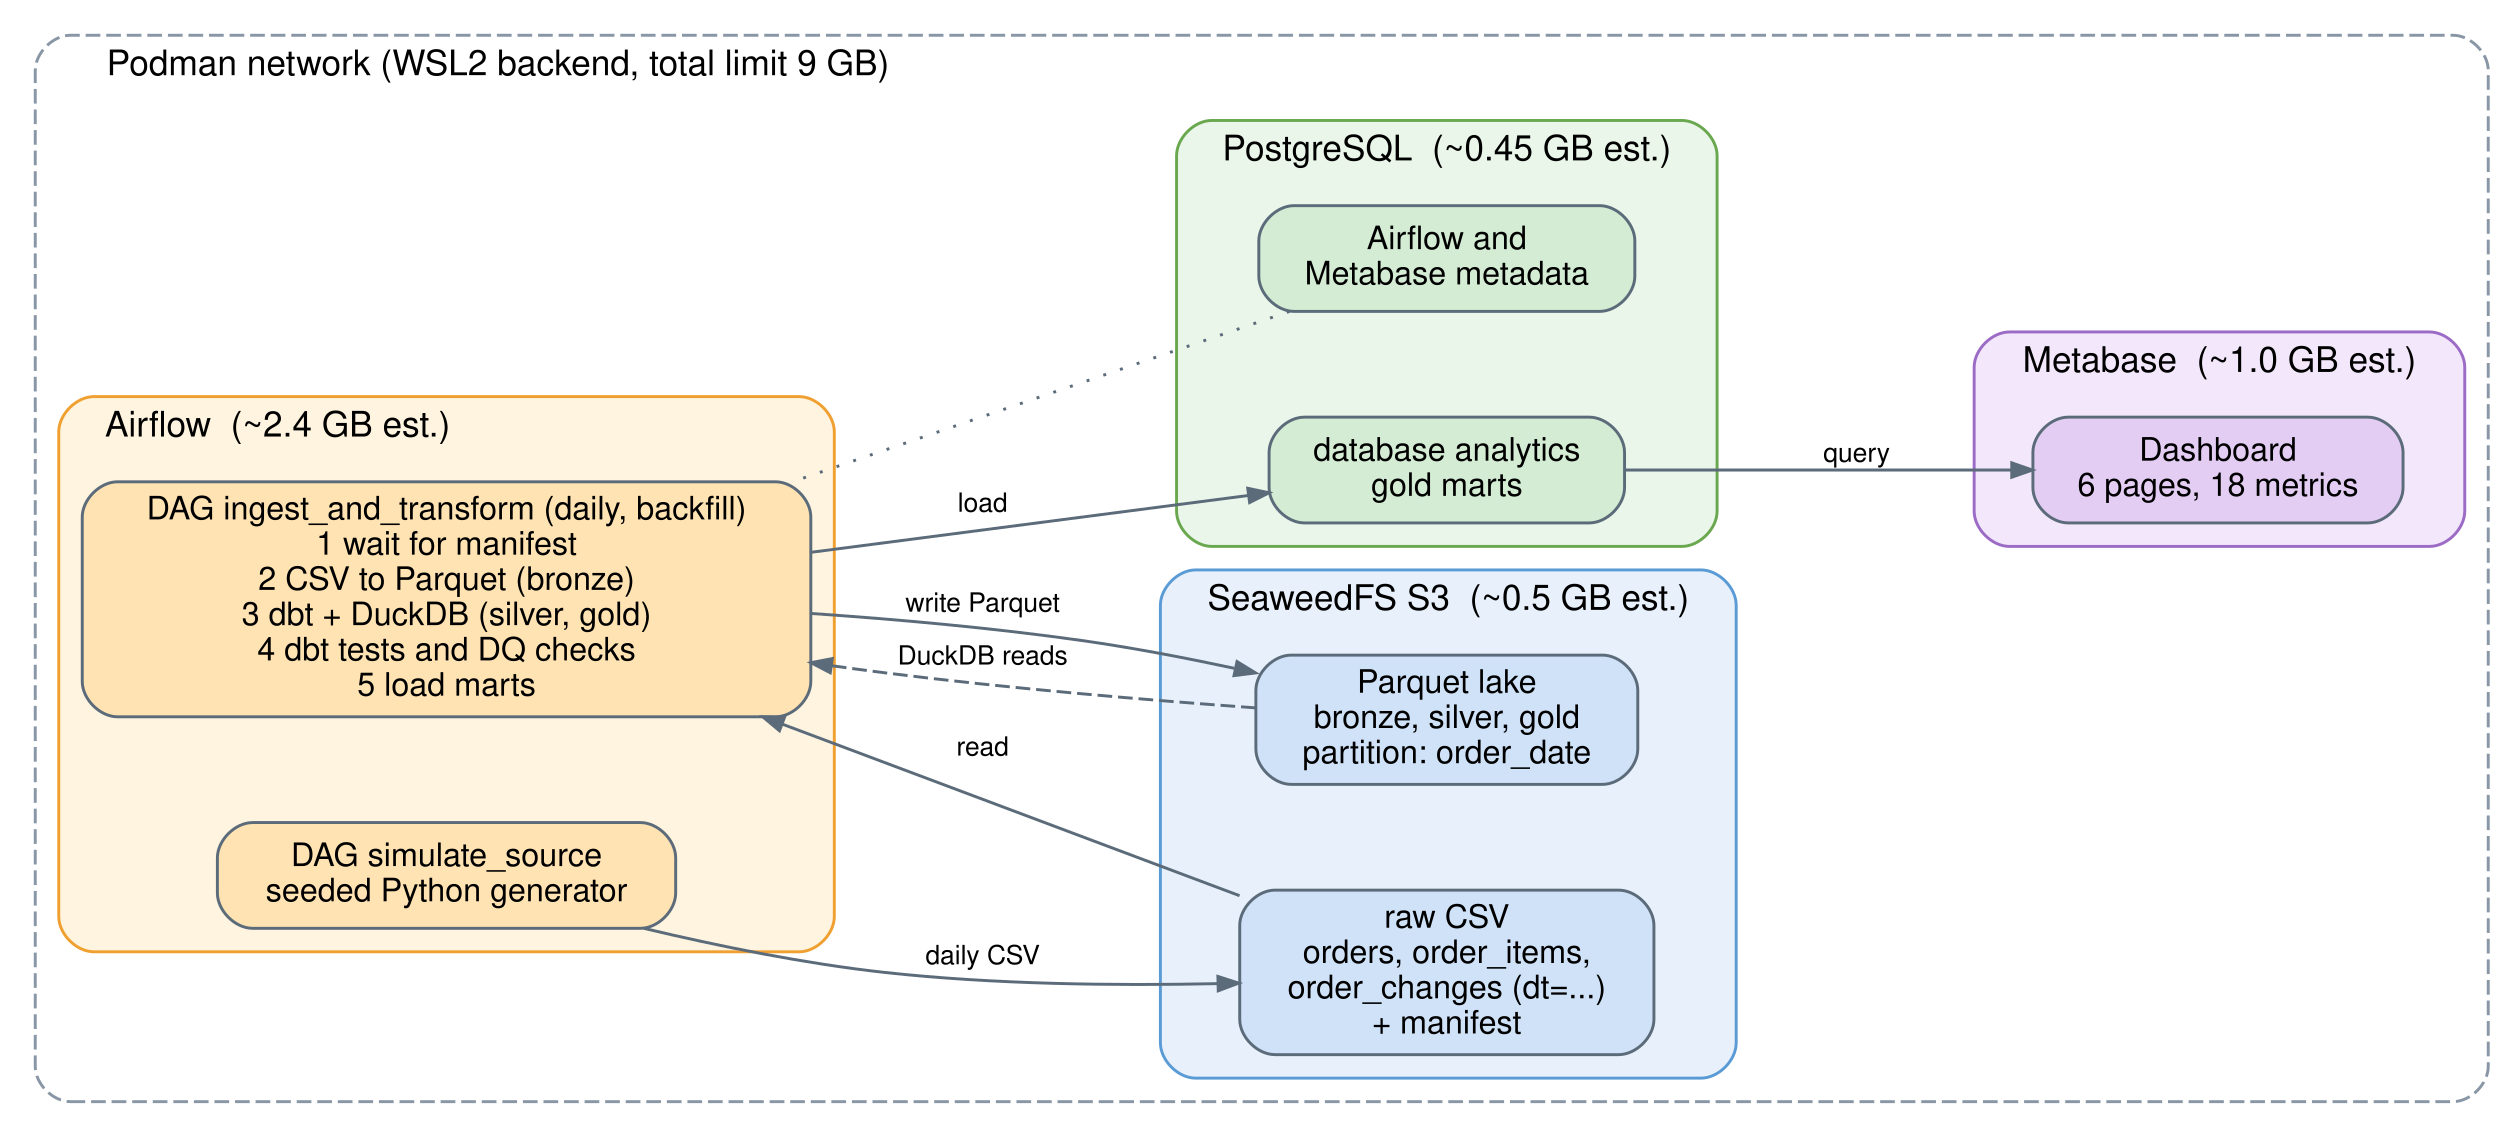
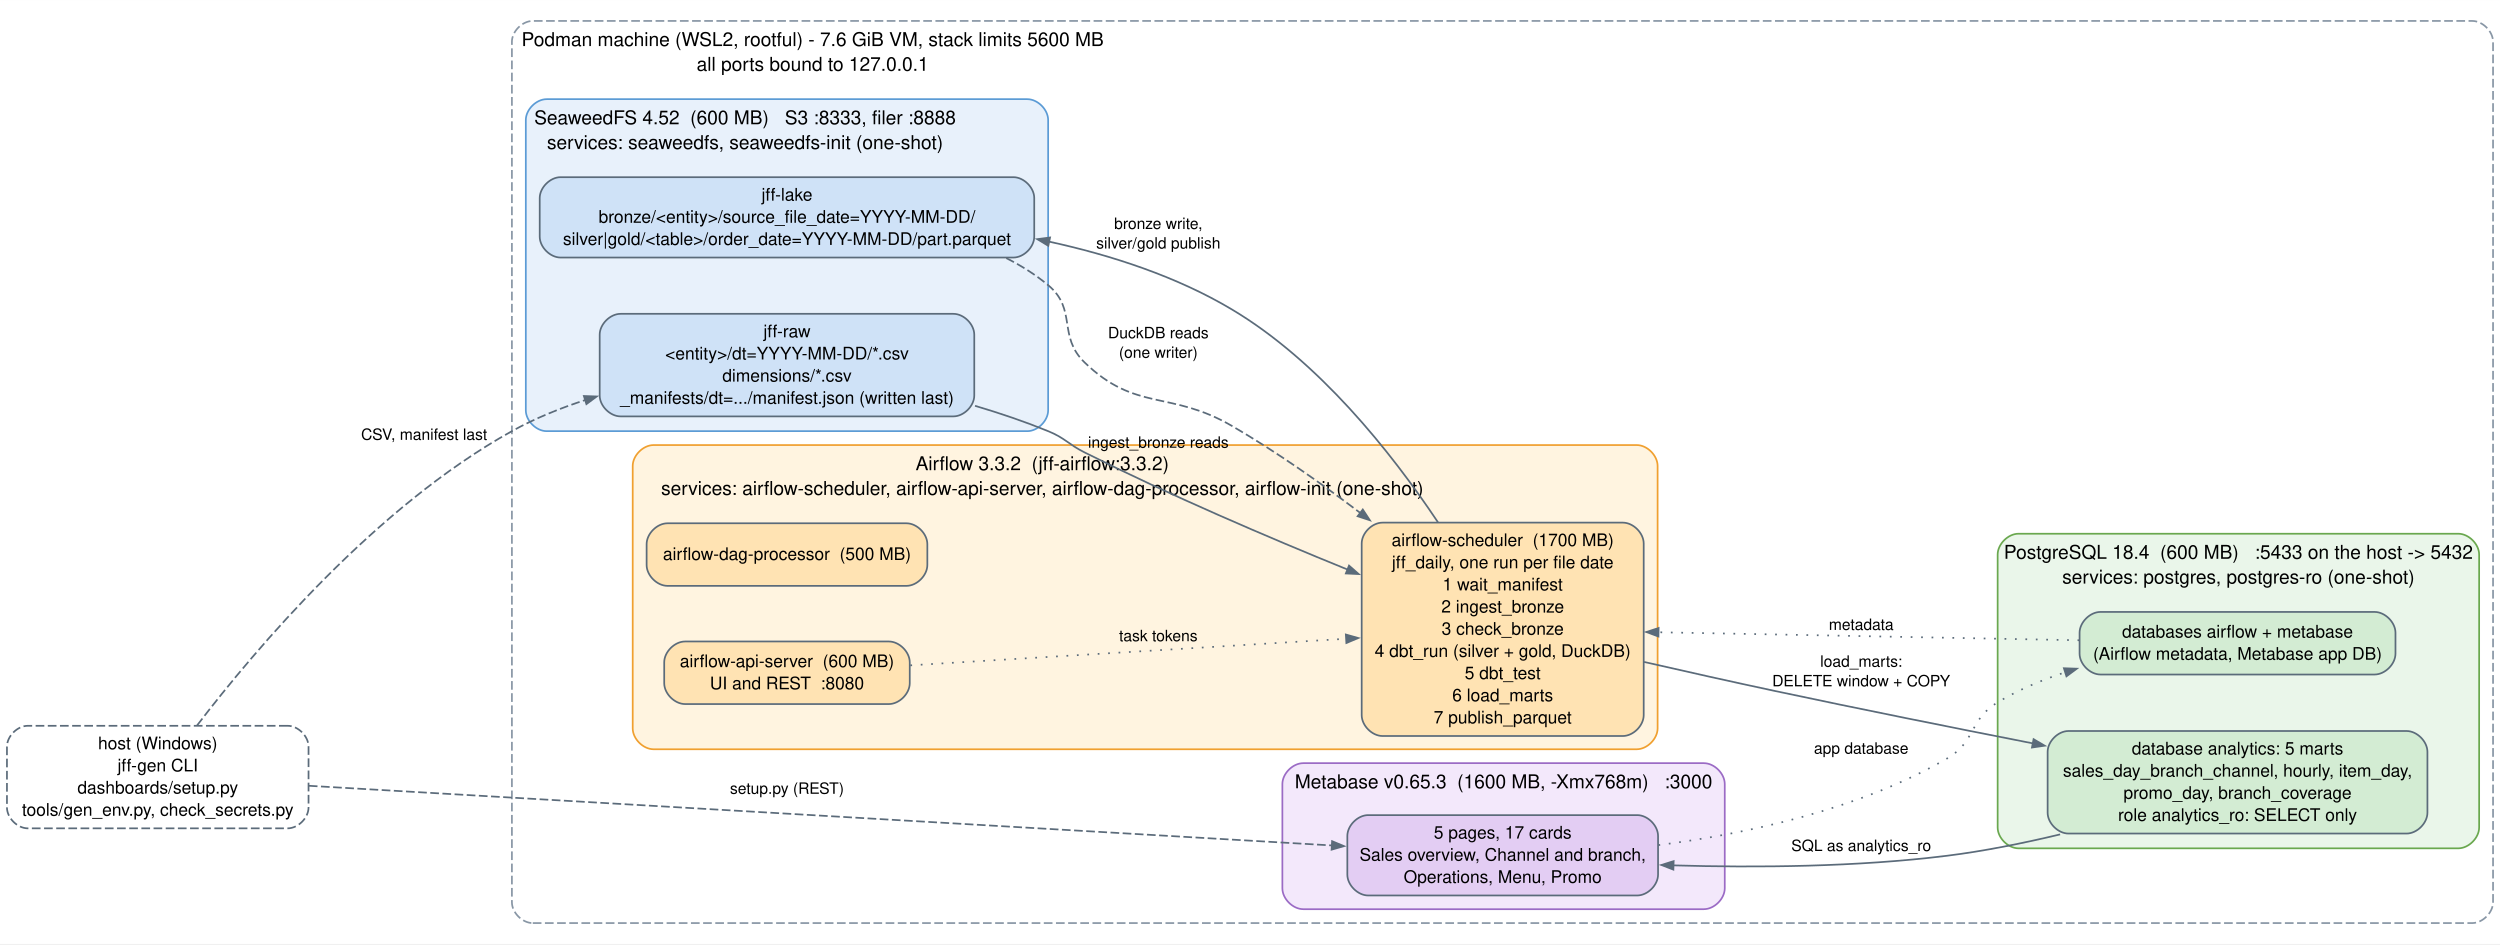
- <svg xmlns="http://www.w3.org/2000/svg" width="851pt" height="387pt" viewBox="0.00 0.00 851.00 387.00">
-   <g id="graph0" class="graph" transform="scale(1 1) rotate(0) translate(4 383)">
-     <polygon fill="white" stroke="transparent" points="-4,4 -4,-383 847,-383 847,4 -4,4" />
+ <svg xmlns="http://www.w3.org/2000/svg" width="1438pt" height="543pt" viewBox="0.00 0.00 1438.25 543.00">
+   <g id="graph0" class="graph" transform="scale(1 1) rotate(0) translate(4 539)">
+     <polygon fill="white" stroke="none" points="-4,4 -4,-539 1434.25,-539 1434.25,4 -4,4" />
    <g id="clust1" class="cluster">
-       <path fill="none" stroke="#8896a5" stroke-dasharray="5,2" d="M20,-8C20,-8 831,-8 831,-8 837,-8 843,-14 843,-20 843,-20 843,-359 843,-359 843,-365 837,-371 831,-371 831,-371 20,-371 20,-371 14,-371 8,-365 8,-359 8,-359 8,-20 8,-20 8,-14 14,-8 20,-8" />
-       <text text-anchor="middle" x="165.5" y="-357.4" font-family="Helvetica,sans-Serif" font-size="12.00">Podman network (WSL2 backend, total limit 9 GB)</text>
+       <path fill="none" stroke="#8896a5" stroke-dasharray="5,2" d="M302.5,-8C302.5,-8 1418.25,-8 1418.25,-8 1424.25,-8 1430.25,-14 1430.25,-20 1430.25,-20 1430.25,-515 1430.25,-515 1430.25,-521 1424.25,-527 1418.25,-527 1418.25,-527 302.5,-527 302.5,-527 296.5,-527 290.5,-521 290.5,-515 290.5,-515 290.5,-20 290.5,-20 290.5,-14 296.5,-8 302.5,-8" />
+       <text text-anchor="middle" x="463.5" y="-512.55" font-family="Helvetica,sans-Serif" font-size="11.00">Podman machine (WSL2, rootful) - 7.6 GiB VM, stack limits 5600 MB</text>
+       <text text-anchor="middle" x="463.5" y="-498.3" font-family="Helvetica,sans-Serif" font-size="11.00">all ports bound to 127.0.0.1</text>
    </g>
    <g id="clust2" class="cluster">
-       <path fill="#fff4e0" stroke="#f0a030" d="M28,-59C28,-59 268,-59 268,-59 274,-59 280,-65 280,-71 280,-71 280,-236 280,-236 280,-242 274,-248 268,-248 268,-248 28,-248 28,-248 22,-248 16,-242 16,-236 16,-236 16,-71 16,-71 16,-65 22,-59 28,-59" />
-       <text text-anchor="middle" x="90.5" y="-234.4" font-family="Helvetica,sans-Serif" font-size="12.00">Airflow  (~2.4 GB est.)</text>
+       <path fill="#fff4e0" stroke="#f0a030" d="M372,-108C372,-108 937.62,-108 937.62,-108 943.62,-108 949.62,-114 949.62,-120 949.62,-120 949.62,-271 949.62,-271 949.62,-277 943.62,-283 937.62,-283 937.62,-283 372,-283 372,-283 366,-283 360,-277 360,-271 360,-271 360,-120 360,-120 360,-114 366,-108 372,-108" />
+       <text text-anchor="middle" x="595.62" y="-268.55" font-family="Helvetica,sans-Serif" font-size="11.00">Airflow 3.3.2  (jff-airflow:3.3.2)</text>
+       <text text-anchor="middle" x="595.62" y="-254.3" font-family="Helvetica,sans-Serif" font-size="11.00">services: airflow-scheduler, airflow-api-server, airflow-dag-processor, airflow-init (one-shot)</text>
    </g>
    <g id="clust3" class="cluster">
-       <path fill="#e8f1fb" stroke="#5b9bd5" d="M403,-16C403,-16 575,-16 575,-16 581,-16 587,-22 587,-28 587,-28 587,-177 587,-177 587,-183 581,-189 575,-189 575,-189 403,-189 403,-189 397,-189 391,-183 391,-177 391,-177 391,-28 391,-28 391,-22 397,-16 403,-16" />
-       <text text-anchor="middle" x="489" y="-175.4" font-family="Helvetica,sans-Serif" font-size="12.00">SeaweedFS S3  (~0.5 GB est.)</text>
+       <path fill="#e8f1fb" stroke="#5b9bd5" d="M310.5,-291C310.5,-291 587,-291 587,-291 593,-291 599,-297 599,-303 599,-303 599,-470 599,-470 599,-476 593,-482 587,-482 587,-482 310.5,-482 310.5,-482 304.5,-482 298.5,-476 298.5,-470 298.5,-470 298.5,-303 298.5,-303 298.5,-297 304.5,-291 310.5,-291" />
+       <text text-anchor="middle" x="424.62" y="-467.55" font-family="Helvetica,sans-Serif" font-size="11.00">SeaweedFS 4.52  (600 MB)   S3 :8333, filer :8888</text>
+       <text text-anchor="middle" x="424.62" y="-453.3" font-family="Helvetica,sans-Serif" font-size="11.00">services: seaweedfs, seaweedfs-init (one-shot)</text>
    </g>
    <g id="clust4" class="cluster">
-       <path fill="#eaf6ea" stroke="#6aa84f" d="M408.5,-197C408.5,-197 568.5,-197 568.5,-197 574.5,-197 580.5,-203 580.5,-209 580.5,-209 580.5,-330 580.5,-330 580.5,-336 574.5,-342 568.5,-342 568.5,-342 408.5,-342 408.5,-342 402.5,-342 396.5,-336 396.5,-330 396.5,-330 396.5,-209 396.5,-209 396.5,-203 402.5,-197 408.5,-197" />
-       <text text-anchor="middle" x="488.5" y="-328.4" font-family="Helvetica,sans-Serif" font-size="12.00">PostgreSQL  (~0.45 GB est.)</text>
+       <path fill="#eaf6ea" stroke="#6aa84f" d="M1157.25,-51C1157.25,-51 1410.25,-51 1410.25,-51 1416.25,-51 1422.25,-57 1422.25,-63 1422.25,-63 1422.25,-220 1422.25,-220 1422.25,-226 1416.25,-232 1410.25,-232 1410.25,-232 1157.25,-232 1157.25,-232 1151.25,-232 1145.25,-226 1145.25,-220 1145.25,-220 1145.25,-63 1145.25,-63 1145.25,-57 1151.25,-51 1157.25,-51" />
+       <text text-anchor="middle" x="1283.75" y="-217.55" font-family="Helvetica,sans-Serif" font-size="11.00">PostgreSQL 18.4  (600 MB)   :5433 on the host -&gt; 5432</text>
+       <text text-anchor="middle" x="1283.75" y="-203.3" font-family="Helvetica,sans-Serif" font-size="11.00">services: postgres, postgres-ro (one-shot)</text>
    </g>
    <g id="clust5" class="cluster">
-       <path fill="#f3e8fb" stroke="#9b6bc5" d="M680,-197C680,-197 823,-197 823,-197 829,-197 835,-203 835,-209 835,-209 835,-258 835,-258 835,-264 829,-270 823,-270 823,-270 680,-270 680,-270 674,-270 668,-264 668,-258 668,-258 668,-209 668,-209 668,-203 674,-197 680,-197" />
-       <text text-anchor="middle" x="751.5" y="-256.4" font-family="Helvetica,sans-Serif" font-size="12.00">Metabase  (~1.0 GB est.)</text>
+       <path fill="#f3e8fb" stroke="#9b6bc5" d="M745.75,-16C745.75,-16 976.25,-16 976.25,-16 982.25,-16 988.25,-22 988.25,-28 988.25,-28 988.25,-88 988.25,-88 988.25,-94 982.25,-100 976.25,-100 976.25,-100 745.75,-100 745.75,-100 739.75,-100 733.75,-94 733.75,-88 733.75,-88 733.75,-28 733.75,-28 733.75,-22 739.75,-16 745.75,-16" />
+       <text text-anchor="middle" x="861" y="-85.55" font-family="Helvetica,sans-Serif" font-size="11.00">Metabase v0.65.3  (1600 MB, -Xmx768m)   :3000</text>
    </g>
    <g id="node1" class="node">
-       <path fill="#ffe3b3" stroke="#5b6b7a" d="M214,-103C214,-103 82,-103 82,-103 76,-103 70,-97 70,-91 70,-91 70,-79 70,-79 70,-73 76,-67 82,-67 82,-67 214,-67 214,-67 220,-67 226,-73 226,-79 226,-79 226,-91 226,-91 226,-97 220,-103 214,-103" />
-       <text text-anchor="middle" x="148" y="-88.2" font-family="Helvetica,sans-Serif" font-size="11.00">DAG simulate_source</text>
-       <text text-anchor="middle" x="148" y="-76.2" font-family="Helvetica,sans-Serif" font-size="11.00">seeded Python generator</text>
+       <path fill="#ffe3b3" stroke="#5b6b7a" d="M929.62,-238.38C929.62,-238.38 791.38,-238.38 791.38,-238.38 785.38,-238.38 779.38,-232.38 779.38,-226.38 779.38,-226.38 779.38,-127.62 779.38,-127.62 779.38,-121.62 785.38,-115.62 791.38,-115.62 791.38,-115.62 929.62,-115.62 929.62,-115.62 935.62,-115.62 941.62,-121.62 941.62,-127.62 941.62,-127.62 941.62,-226.38 941.62,-226.38 941.62,-232.38 935.62,-238.38 929.62,-238.38" />
+       <text text-anchor="middle" x="860.5" y="-224.88" font-family="Helvetica,sans-Serif" font-size="10.00">airflow-scheduler  (1700 MB)</text>
+       <text text-anchor="middle" x="860.5" y="-212.12" font-family="Helvetica,sans-Serif" font-size="10.00">jff_daily, one run per file date</text>
+       <text text-anchor="middle" x="860.5" y="-199.38" font-family="Helvetica,sans-Serif" font-size="10.00">1 wait_manifest</text>
+       <text text-anchor="middle" x="860.5" y="-186.62" font-family="Helvetica,sans-Serif" font-size="10.00">2 ingest_bronze</text>
+       <text text-anchor="middle" x="860.5" y="-173.88" font-family="Helvetica,sans-Serif" font-size="10.00">3 check_bronze</text>
+       <text text-anchor="middle" x="860.5" y="-161.12" font-family="Helvetica,sans-Serif" font-size="10.00">4 dbt_run (silver + gold, DuckDB)</text>
+       <text text-anchor="middle" x="860.5" y="-148.38" font-family="Helvetica,sans-Serif" font-size="10.00">5 dbt_test</text>
+       <text text-anchor="middle" x="860.5" y="-135.62" font-family="Helvetica,sans-Serif" font-size="10.00">6 load_marts</text>
+       <text text-anchor="middle" x="860.5" y="-122.88" font-family="Helvetica,sans-Serif" font-size="10.00">7 publish_parquet</text>
+     </g>
+     <g id="node5" class="node">
+       <path fill="#cfe2f7" stroke="#5b6b7a" d="M579,-437.12C579,-437.12 318.5,-437.12 318.5,-437.12 312.5,-437.12 306.5,-431.12 306.5,-425.12 306.5,-425.12 306.5,-402.88 306.5,-402.88 306.5,-396.88 312.5,-390.88 318.5,-390.88 318.5,-390.88 579,-390.88 579,-390.88 585,-390.88 591,-396.88 591,-402.88 591,-402.88 591,-425.12 591,-425.12 591,-431.12 585,-437.12 579,-437.12" />
+       <text text-anchor="middle" x="448.75" y="-423.62" font-family="Helvetica,sans-Serif" font-size="10.00">jff-lake</text>
+       <text text-anchor="middle" x="448.75" y="-410.88" font-family="Helvetica,sans-Serif" font-size="10.00">bronze/&lt;entity&gt;/source_file_date=YYYY-MM-DD/</text>
+       <text text-anchor="middle" x="448.75" y="-398.12" font-family="Helvetica,sans-Serif" font-size="10.00">silver|gold/&lt;table&gt;/order_date=YYYY-MM-DD/part.parquet</text>
+     </g>
+     <g id="edge3" class="edge">
+       <path fill="none" stroke="#5b6b7a" d="M823.29,-238.53C795.91,-279.57 754.57,-331.26 704.75,-361 673.08,-379.91 635.7,-392.15 599.46,-400.05" />
+       <polygon fill="#5b6b7a" stroke="#5b6b7a" points="599.09,-397.62 592.74,-401.46 600.1,-402.42 599.09,-397.62" />
+       <text text-anchor="middle" x="662.38" y="-407.32" font-family="Helvetica,sans-Serif" font-size="9.00"> bronze write,</text>
+       <text text-anchor="middle" x="662.38" y="-396.07" font-family="Helvetica,sans-Serif" font-size="9.00"> silver/gold publish</text>
+     </g>
+     <g id="node7" class="node">
+       <path fill="#d3ecd3" stroke="#5b6b7a" d="M1380.5,-118.5C1380.5,-118.5 1186,-118.5 1186,-118.5 1180,-118.5 1174,-112.5 1174,-106.5 1174,-106.5 1174,-71.5 1174,-71.5 1174,-65.5 1180,-59.5 1186,-59.5 1186,-59.5 1380.5,-59.5 1380.5,-59.5 1386.5,-59.5 1392.5,-65.5 1392.5,-71.5 1392.5,-71.5 1392.5,-106.5 1392.5,-106.5 1392.5,-112.5 1386.5,-118.5 1380.5,-118.5" />
+       <text text-anchor="middle" x="1283.25" y="-105" font-family="Helvetica,sans-Serif" font-size="10.00">database analytics: 5 marts</text>
+       <text text-anchor="middle" x="1283.25" y="-92.25" font-family="Helvetica,sans-Serif" font-size="10.00">sales_day_branch_channel, hourly, item_day,</text>
+       <text text-anchor="middle" x="1283.25" y="-79.5" font-family="Helvetica,sans-Serif" font-size="10.00">promo_day, branch_coverage</text>
+       <text text-anchor="middle" x="1283.25" y="-66.75" font-family="Helvetica,sans-Serif" font-size="10.00">role analytics_ro: SELECT only</text>
+     </g>
+     <g id="edge5" class="edge">
+       <path fill="none" stroke="#5b6b7a" d="M941.84,-158.23C966.05,-152.7 992.7,-146.73 1017.25,-141.5 1065.72,-131.18 1119.32,-120.43 1165.56,-111.37" />
+       <polygon fill="#5b6b7a" stroke="#5b6b7a" points="1165.92,-113.8 1172.32,-110.05 1164.98,-108.99 1165.92,-113.8" />
+       <text text-anchor="middle" x="1066.75" y="-155.45" font-family="Helvetica,sans-Serif" font-size="9.00"> load_marts:</text>
+       <text text-anchor="middle" x="1066.75" y="-144.2" font-family="Helvetica,sans-Serif" font-size="9.00">DELETE window + COPY</text>
+     </g>
+     <g id="node2" class="node">
+       <path fill="#ffe3b3" stroke="#5b6b7a" d="M507.38,-170C507.38,-170 390.12,-170 390.12,-170 384.12,-170 378.12,-164 378.12,-158 378.12,-158 378.12,-146 378.12,-146 378.12,-140 384.12,-134 390.12,-134 390.12,-134 507.38,-134 507.38,-134 513.38,-134 519.38,-140 519.38,-146 519.38,-146 519.38,-158 519.38,-158 519.38,-164 513.38,-170 507.38,-170" />
+       <text text-anchor="middle" x="448.75" y="-155.25" font-family="Helvetica,sans-Serif" font-size="10.00">airflow-api-server  (600 MB)</text>
+       <text text-anchor="middle" x="448.75" y="-142.5" font-family="Helvetica,sans-Serif" font-size="10.00">UI and REST  :8080</text>
+     </g>
+     <g id="edge9" class="edge">
+       <path fill="none" stroke="#5b6b7a" stroke-dasharray="1,5" d="M519.72,-156.27C589.08,-160.5 695.57,-167 770.82,-171.59" />
+       <polygon fill="#5b6b7a" stroke="#5b6b7a" points="770.27,-174.01 777.41,-171.99 770.57,-169.12 770.27,-174.01" />
+       <text text-anchor="middle" x="662.38" y="-170.17" font-family="Helvetica,sans-Serif" font-size="9.00"> task tokens</text>
    </g>
    <g id="node3" class="node">
-       <path fill="#cfe2f7" stroke="#5b6b7a" d="M547,-80C547,-80 430,-80 430,-80 424,-80 418,-74 418,-68 418,-68 418,-36 418,-36 418,-30 424,-24 430,-24 430,-24 547,-24 547,-24 553,-24 559,-30 559,-36 559,-36 559,-68 559,-68 559,-74 553,-80 547,-80" />
-       <text text-anchor="middle" x="488.5" y="-67.2" font-family="Helvetica,sans-Serif" font-size="11.00">raw CSV</text>
-       <text text-anchor="middle" x="488.5" y="-55.2" font-family="Helvetica,sans-Serif" font-size="11.00">orders, order_items,</text>
-       <text text-anchor="middle" x="488.5" y="-43.2" font-family="Helvetica,sans-Serif" font-size="11.00">order_changes (dt=...)</text>
-       <text text-anchor="middle" x="488.5" y="-31.2" font-family="Helvetica,sans-Serif" font-size="11.00">+ manifest</text>
+       <path fill="#ffe3b3" stroke="#5b6b7a" d="M517.5,-238C517.5,-238 380,-238 380,-238 374,-238 368,-232 368,-226 368,-226 368,-214 368,-214 368,-208 374,-202 380,-202 380,-202 517.5,-202 517.5,-202 523.5,-202 529.5,-208 529.5,-214 529.5,-214 529.5,-226 529.5,-226 529.5,-232 523.5,-238 517.5,-238" />
+       <text text-anchor="middle" x="448.75" y="-216.88" font-family="Helvetica,sans-Serif" font-size="10.00">airflow-dag-processor  (500 MB)</text>
+     </g>
+     <g id="node4" class="node">
+       <path fill="#cfe2f7" stroke="#5b6b7a" d="M544.5,-358.5C544.5,-358.5 353,-358.5 353,-358.5 347,-358.5 341,-352.5 341,-346.5 341,-346.5 341,-311.5 341,-311.5 341,-305.5 347,-299.5 353,-299.5 353,-299.5 544.5,-299.5 544.5,-299.5 550.5,-299.5 556.5,-305.5 556.5,-311.5 556.5,-311.5 556.5,-346.5 556.5,-346.5 556.5,-352.5 550.5,-358.5 544.5,-358.5" />
+       <text text-anchor="middle" x="448.75" y="-345" font-family="Helvetica,sans-Serif" font-size="10.00">jff-raw</text>
+       <text text-anchor="middle" x="448.75" y="-332.25" font-family="Helvetica,sans-Serif" font-size="10.00">&lt;entity&gt;/dt=YYYY-MM-DD/*.csv</text>
+       <text text-anchor="middle" x="448.75" y="-319.5" font-family="Helvetica,sans-Serif" font-size="10.00">dimensions/*.csv</text>
+       <text text-anchor="middle" x="448.75" y="-306.75" font-family="Helvetica,sans-Serif" font-size="10.00">_manifests/dt=.../manifest.json (written last)</text>
+     </g>
+     <g id="edge2" class="edge">
+       <path fill="none" stroke="#5b6b7a" d="M556.92,-305.58C571.27,-301.33 585.64,-296.47 599,-291 609,-286.91 610.34,-283.59 620,-278.75 669.05,-254.15 725.48,-229.98 771.24,-211.38" />
+       <polygon fill="#5b6b7a" stroke="#5b6b7a" points="772.1,-213.68 777.66,-208.78 770.26,-209.13 772.1,-213.68" />
+       <text text-anchor="middle" x="662.38" y="-281.45" font-family="Helvetica,sans-Serif" font-size="9.00"> ingest_bronze reads</text>
+     </g>
+     <g id="edge4" class="edge">
+       <path fill="none" stroke="#5b6b7a" stroke-dasharray="5,2" d="M574.9,-390.56C583.53,-386.21 591.68,-381.07 599,-375 615.83,-361.03 604.27,-345.7 620,-330.5 649.49,-302 669.3,-314.63 704.75,-294 729.79,-279.43 755.47,-261.44 778.54,-243.98" />
+       <polygon fill="#5b6b7a" stroke="#5b6b7a" points="780.01,-245.94 784.08,-239.75 777.03,-242.05 780.01,-245.94" />
+       <text text-anchor="middle" x="662.38" y="-344.45" font-family="Helvetica,sans-Serif" font-size="9.00"> DuckDB reads</text>
+       <text text-anchor="middle" x="662.38" y="-333.2" font-family="Helvetica,sans-Serif" font-size="9.00">(one writer)</text>
+     </g>
+     <g id="node6" class="node">
+       <path fill="#d3ecd3" stroke="#5b6b7a" d="M1362.12,-187C1362.12,-187 1204.38,-187 1204.38,-187 1198.38,-187 1192.38,-181 1192.38,-175 1192.38,-175 1192.38,-163 1192.38,-163 1192.38,-157 1198.38,-151 1204.38,-151 1204.38,-151 1362.12,-151 1362.12,-151 1368.12,-151 1374.12,-157 1374.12,-163 1374.12,-163 1374.12,-175 1374.12,-175 1374.12,-181 1368.12,-187 1362.12,-187" />
+       <text text-anchor="middle" x="1283.25" y="-172.25" font-family="Helvetica,sans-Serif" font-size="10.00">databases airflow + metabase</text>
+       <text text-anchor="middle" x="1283.25" y="-159.5" font-family="Helvetica,sans-Serif" font-size="10.00">(Airflow metadata, Metabase app DB)</text>
+     </g>
+     <g id="edge8" class="edge">
+       <path fill="none" stroke="#5b6b7a" stroke-dasharray="1,5" d="M1192.21,-170.71C1120.57,-172.07 1020.88,-173.97 949.73,-175.32" />
+       <polygon fill="#5b6b7a" stroke="#5b6b7a" points="950.1,-172.86 943.14,-175.45 950.19,-177.76 950.1,-172.86" />
+       <text text-anchor="middle" x="1066.75" y="-176.65" font-family="Helvetica,sans-Serif" font-size="9.00"> metadata</text>
+     </g>
+     <g id="node8" class="node">
+       <path fill="#e3cdf3" stroke="#5b6b7a" d="M937.88,-70.12C937.88,-70.12 783.12,-70.12 783.12,-70.12 777.12,-70.12 771.12,-64.12 771.12,-58.12 771.12,-58.12 771.12,-35.88 771.12,-35.88 771.12,-29.88 777.12,-23.88 783.12,-23.88 783.12,-23.88 937.88,-23.88 937.88,-23.88 943.88,-23.88 949.88,-29.88 949.88,-35.88 949.88,-35.88 949.88,-58.12 949.88,-58.12 949.88,-64.12 943.88,-70.12 937.88,-70.12" />
+       <text text-anchor="middle" x="860.5" y="-56.62" font-family="Helvetica,sans-Serif" font-size="10.00">5 pages, 17 cards</text>
+       <text text-anchor="middle" x="860.5" y="-43.88" font-family="Helvetica,sans-Serif" font-size="10.00">Sales overview, Channel and branch,</text>
+       <text text-anchor="middle" x="860.5" y="-31.12" font-family="Helvetica,sans-Serif" font-size="10.00">Operations, Menu, Promo</text>
+     </g>
+     <g id="edge6" class="edge">
+       <path fill="none" stroke="#5b6b7a" d="M1181.18,-59.02C1159.92,-53.92 1137.5,-49.41 1116.25,-46.75 1064.5,-40.27 1006.37,-39.81 958.73,-41.2" />
+       <polygon fill="#5b6b7a" stroke="#5b6b7a" points="958.69,-38.75 951.77,-41.42 958.85,-43.65 958.69,-38.75" />
+       <text text-anchor="middle" x="1066.75" y="-49.45" font-family="Helvetica,sans-Serif" font-size="9.00"> SQL as analytics_ro</text>
+     </g>
+     <g id="edge7" class="edge">
+       <path fill="none" stroke="#5b6b7a" stroke-dasharray="1,5" d="M950.11,-52.86C1001.48,-59.45 1065.77,-73.38 1116.25,-102.75 1132.91,-112.44 1128.73,-125.08 1145.25,-135 1157.19,-142.17 1170.59,-147.84 1184.2,-152.31" />
+       <polygon fill="#5b6b7a" stroke="#5b6b7a" points="1183.37,-154.61 1190.78,-154.35 1184.83,-149.94 1183.37,-154.61" />
+       <text text-anchor="middle" x="1066.75" y="-105.45" font-family="Helvetica,sans-Serif" font-size="9.00"> app database</text>
+     </g>
+     <g id="node9" class="node">
+       <path fill="none" stroke="#5b6b7a" stroke-dasharray="5,2" d="M161.5,-121.5C161.5,-121.5 12,-121.5 12,-121.5 6,-121.5 0,-115.5 0,-109.5 0,-109.5 0,-74.5 0,-74.5 0,-68.5 6,-62.5 12,-62.5 12,-62.5 161.5,-62.5 161.5,-62.5 167.5,-62.5 173.5,-68.5 173.5,-74.5 173.5,-74.5 173.5,-109.5 173.5,-109.5 173.5,-115.5 167.5,-121.5 161.5,-121.5" />
+       <text text-anchor="middle" x="86.75" y="-108" font-family="Helvetica,sans-Serif" font-size="10.00">host (Windows)</text>
+       <text text-anchor="middle" x="86.75" y="-95.25" font-family="Helvetica,sans-Serif" font-size="10.00">jff-gen CLI</text>
+       <text text-anchor="middle" x="86.75" y="-82.5" font-family="Helvetica,sans-Serif" font-size="10.00">dashboards/setup.py</text>
+       <text text-anchor="middle" x="86.75" y="-69.75" font-family="Helvetica,sans-Serif" font-size="10.00">tools/gen_env.py, check_secrets.py</text>
    </g>
    <g id="edge1" class="edge">
-       <path fill="none" stroke="#5b6b7a" d="M215.15,-67C240.54,-60.95 269.92,-54.98 297,-52 334.14,-47.91 375.59,-47.43 410.32,-48.17" />
-       <polygon fill="#5b6b7a" stroke="#5b6b7a" points="410.57,-50.63 417.63,-48.35 410.69,-45.73 410.57,-50.63" />
-       <text text-anchor="middle" x="330.5" y="-54.8" font-family="Helvetica,sans-Serif" font-size="9.00"> daily CSV</text>
+       <path fill="none" stroke="#5b6b7a" stroke-dasharray="5,2" d="M109.38,-121.72C143.03,-165.69 212.22,-247.57 290.5,-291 303.68,-298.31 318.23,-304.23 333.02,-309.01" />
+       <polygon fill="#5b6b7a" stroke="#5b6b7a" points="331.91,-311.23 339.32,-310.96 333.36,-306.55 331.91,-311.23" />
+       <text text-anchor="middle" x="240" y="-286" font-family="Helvetica,sans-Serif" font-size="9.00"> CSV, manifest last</text>
    </g>
-     <g id="node2" class="node">
-       <path fill="#ffe3b3" stroke="#5b6b7a" d="M260,-219C260,-219 36,-219 36,-219 30,-219 24,-213 24,-207 24,-207 24,-151 24,-151 24,-145 30,-139 36,-139 36,-139 260,-139 260,-139 266,-139 272,-145 272,-151 272,-151 272,-207 272,-207 272,-213 266,-219 260,-219" />
-       <text text-anchor="middle" x="148" y="-206.2" font-family="Helvetica,sans-Serif" font-size="11.00">DAG ingest_and_transform (daily, backfill)</text>
-       <text text-anchor="middle" x="148" y="-194.2" font-family="Helvetica,sans-Serif" font-size="11.00">1 wait for manifest</text>
-       <text text-anchor="middle" x="148" y="-182.2" font-family="Helvetica,sans-Serif" font-size="11.00">2 CSV to Parquet (bronze)</text>
-       <text text-anchor="middle" x="148" y="-170.2" font-family="Helvetica,sans-Serif" font-size="11.00">3 dbt + DuckDB (silver, gold)</text>
-       <text text-anchor="middle" x="148" y="-158.2" font-family="Helvetica,sans-Serif" font-size="11.00">4 dbt tests and DQ checks</text>
-       <text text-anchor="middle" x="148" y="-146.2" font-family="Helvetica,sans-Serif" font-size="11.00">5 load marts</text>
-     </g>
-     <g id="node4" class="node">
-       <path fill="#cfe2f7" stroke="#5b6b7a" d="M541.5,-160C541.5,-160 435.5,-160 435.5,-160 429.5,-160 423.5,-154 423.5,-148 423.5,-148 423.5,-128 423.5,-128 423.5,-122 429.5,-116 435.5,-116 435.5,-116 541.5,-116 541.5,-116 547.5,-116 553.5,-122 553.5,-128 553.5,-128 553.5,-148 553.5,-148 553.5,-154 547.5,-160 541.5,-160" />
-       <text text-anchor="middle" x="488.5" y="-147.2" font-family="Helvetica,sans-Serif" font-size="11.00">Parquet lake</text>
-       <text text-anchor="middle" x="488.5" y="-135.2" font-family="Helvetica,sans-Serif" font-size="11.00">bronze, silver, gold</text>
-       <text text-anchor="middle" x="488.5" y="-123.2" font-family="Helvetica,sans-Serif" font-size="11.00">partition: order_date</text>
-     </g>
-     <g id="edge3" class="edge">
-       <path fill="none" stroke="#5b6b7a" d="M272.12,-174.17C302.26,-172.11 334.37,-169.18 364,-165 381.02,-162.6 399.18,-159.14 416.2,-155.5" />
-       <polygon fill="#5b6b7a" stroke="#5b6b7a" points="417.09,-157.81 423.41,-153.93 416.05,-153.02 417.09,-157.81" />
-       <text text-anchor="middle" x="330.5" y="-174.8" font-family="Helvetica,sans-Serif" font-size="9.00"> write Parquet</text>
-     </g>
-     <g id="node5" class="node">
-       <path fill="#d3ecd3" stroke="#5b6b7a" d="M537,-241C537,-241 440,-241 440,-241 434,-241 428,-235 428,-229 428,-229 428,-217 428,-217 428,-211 434,-205 440,-205 440,-205 537,-205 537,-205 543,-205 549,-211 549,-217 549,-217 549,-229 549,-229 549,-235 543,-241 537,-241" />
-       <text text-anchor="middle" x="488.5" y="-226.2" font-family="Helvetica,sans-Serif" font-size="11.00">database analytics</text>
-       <text text-anchor="middle" x="488.5" y="-214.2" font-family="Helvetica,sans-Serif" font-size="11.00">gold marts</text>
-     </g>
-     <g id="edge5" class="edge">
-       <path fill="none" stroke="#5b6b7a" d="M272.16,-195.01C322.48,-201.55 378.68,-208.86 421.05,-214.36" />
-       <polygon fill="#5b6b7a" stroke="#5b6b7a" points="420.73,-216.79 427.99,-215.26 421.37,-211.93 420.73,-216.79" />
-       <text text-anchor="middle" x="330.5" y="-208.8" font-family="Helvetica,sans-Serif" font-size="9.00"> load</text>
-     </g>
-     <g id="edge2" class="edge">
-       <path fill="none" stroke="#5b6b7a" d="M417.94,-78.1C373.1,-94.92 313.74,-117.19 262.21,-136.53" />
-       <polygon fill="#5b6b7a" stroke="#5b6b7a" points="261.33,-134.24 255.64,-138.99 263.05,-138.83 261.33,-134.24" />
-       <text text-anchor="middle" x="330.5" y="-125.8" font-family="Helvetica,sans-Serif" font-size="9.00"> read</text>
-     </g>
-     <g id="edge4" class="edge">
-       <path fill="none" stroke="#5b6b7a" stroke-dasharray="5,2" d="M423.43,-142.04C386.4,-144.71 338.98,-148.7 297,-154 291.15,-154.74 285.17,-155.54 279.14,-156.39" />
-       <polygon fill="#5b6b7a" stroke="#5b6b7a" points="278.62,-153.99 272.04,-157.41 279.32,-158.84 278.62,-153.99" />
-       <text text-anchor="middle" x="330.5" y="-156.8" font-family="Helvetica,sans-Serif" font-size="9.00"> DuckDB reads</text>
-     </g>
-     <g id="node7" class="node">
-       <path fill="#e3cdf3" stroke="#5b6b7a" d="M802,-241C802,-241 700,-241 700,-241 694,-241 688,-235 688,-229 688,-229 688,-217 688,-217 688,-211 694,-205 700,-205 700,-205 802,-205 802,-205 808,-205 814,-211 814,-217 814,-217 814,-229 814,-229 814,-235 808,-241 802,-241" />
-       <text text-anchor="middle" x="751" y="-226.2" font-family="Helvetica,sans-Serif" font-size="11.00">Dashboard</text>
-       <text text-anchor="middle" x="751" y="-214.2" font-family="Helvetica,sans-Serif" font-size="11.00">6 pages, 18 metrics</text>
-     </g>
-     <g id="edge6" class="edge">
-       <path fill="none" stroke="#5b6b7a" d="M549.26,-223C588.46,-223 639.83,-223 680.79,-223" />
-       <polygon fill="#5b6b7a" stroke="#5b6b7a" points="680.8,-225.45 687.8,-223 680.8,-220.55 680.8,-225.45" />
-       <text text-anchor="middle" x="628" y="-225.8" font-family="Helvetica,sans-Serif" font-size="9.00"> query</text>
-     </g>
-     <g id="node6" class="node">
-       <path fill="#d3ecd3" stroke="#5b6b7a" d="M540.5,-313C540.5,-313 436.5,-313 436.5,-313 430.5,-313 424.5,-307 424.5,-301 424.5,-301 424.5,-289 424.5,-289 424.5,-283 430.5,-277 436.5,-277 436.5,-277 540.5,-277 540.5,-277 546.5,-277 552.5,-283 552.5,-289 552.5,-289 552.5,-301 552.5,-301 552.5,-307 546.5,-313 540.5,-313" />
-       <text text-anchor="middle" x="488.5" y="-298.2" font-family="Helvetica,sans-Serif" font-size="11.00">Airflow and</text>
-       <text text-anchor="middle" x="488.5" y="-286.2" font-family="Helvetica,sans-Serif" font-size="11.00">Metabase metadata</text>
-     </g>
-     <g id="edge7" class="edge">
-       <path fill="none" stroke="#5b6b7a" stroke-dasharray="1,5" d="M434.95,-276.99C389.94,-261.57 323.49,-238.79 265.97,-219.08" />
+     <g id="edge10" class="edge">
+       <path fill="none" stroke="#5b6b7a" stroke-dasharray="5,2" d="M173.66,-86.99C318.45,-78.55 610.14,-61.54 762.23,-52.67" />
+       <polygon fill="#5b6b7a" stroke="#5b6b7a" points="762.35,-55.12 769.2,-52.27 762.07,-50.23 762.35,-55.12" />
+       <text text-anchor="middle" x="448.75" y="-82.36" font-family="Helvetica,sans-Serif" font-size="9.00"> setup.py (REST)</text>
    </g>
  </g>
</svg>
